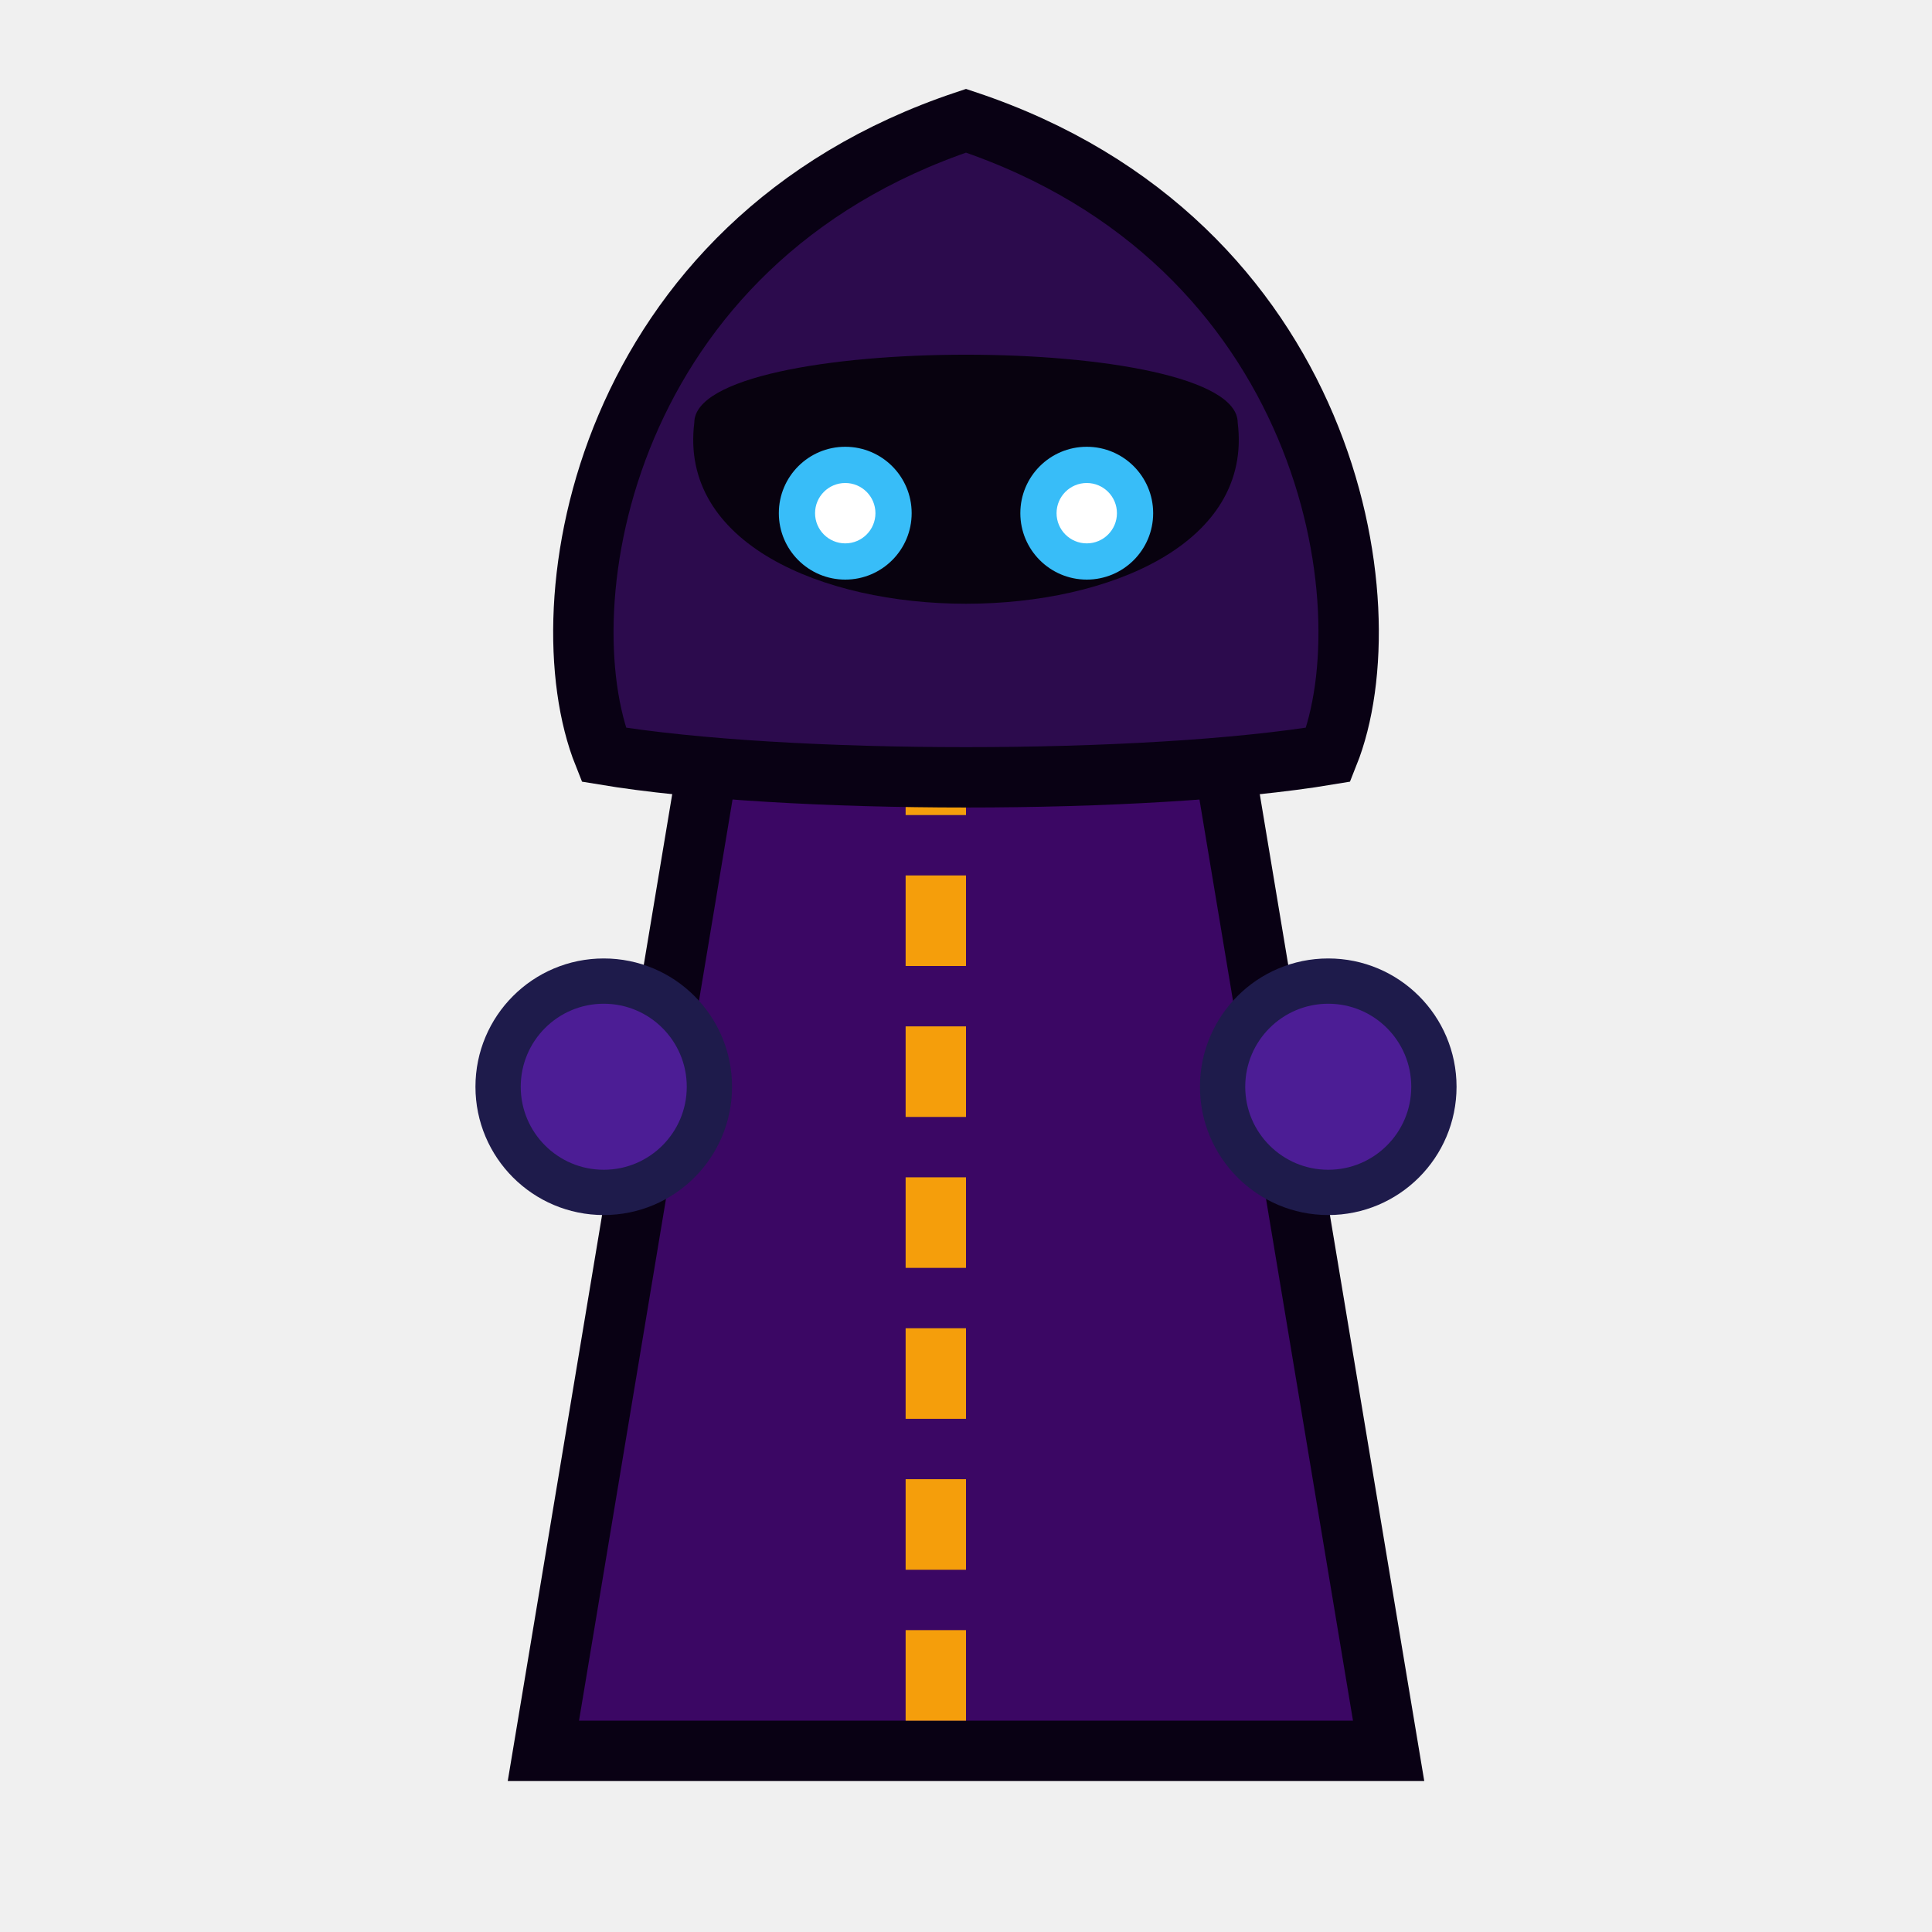
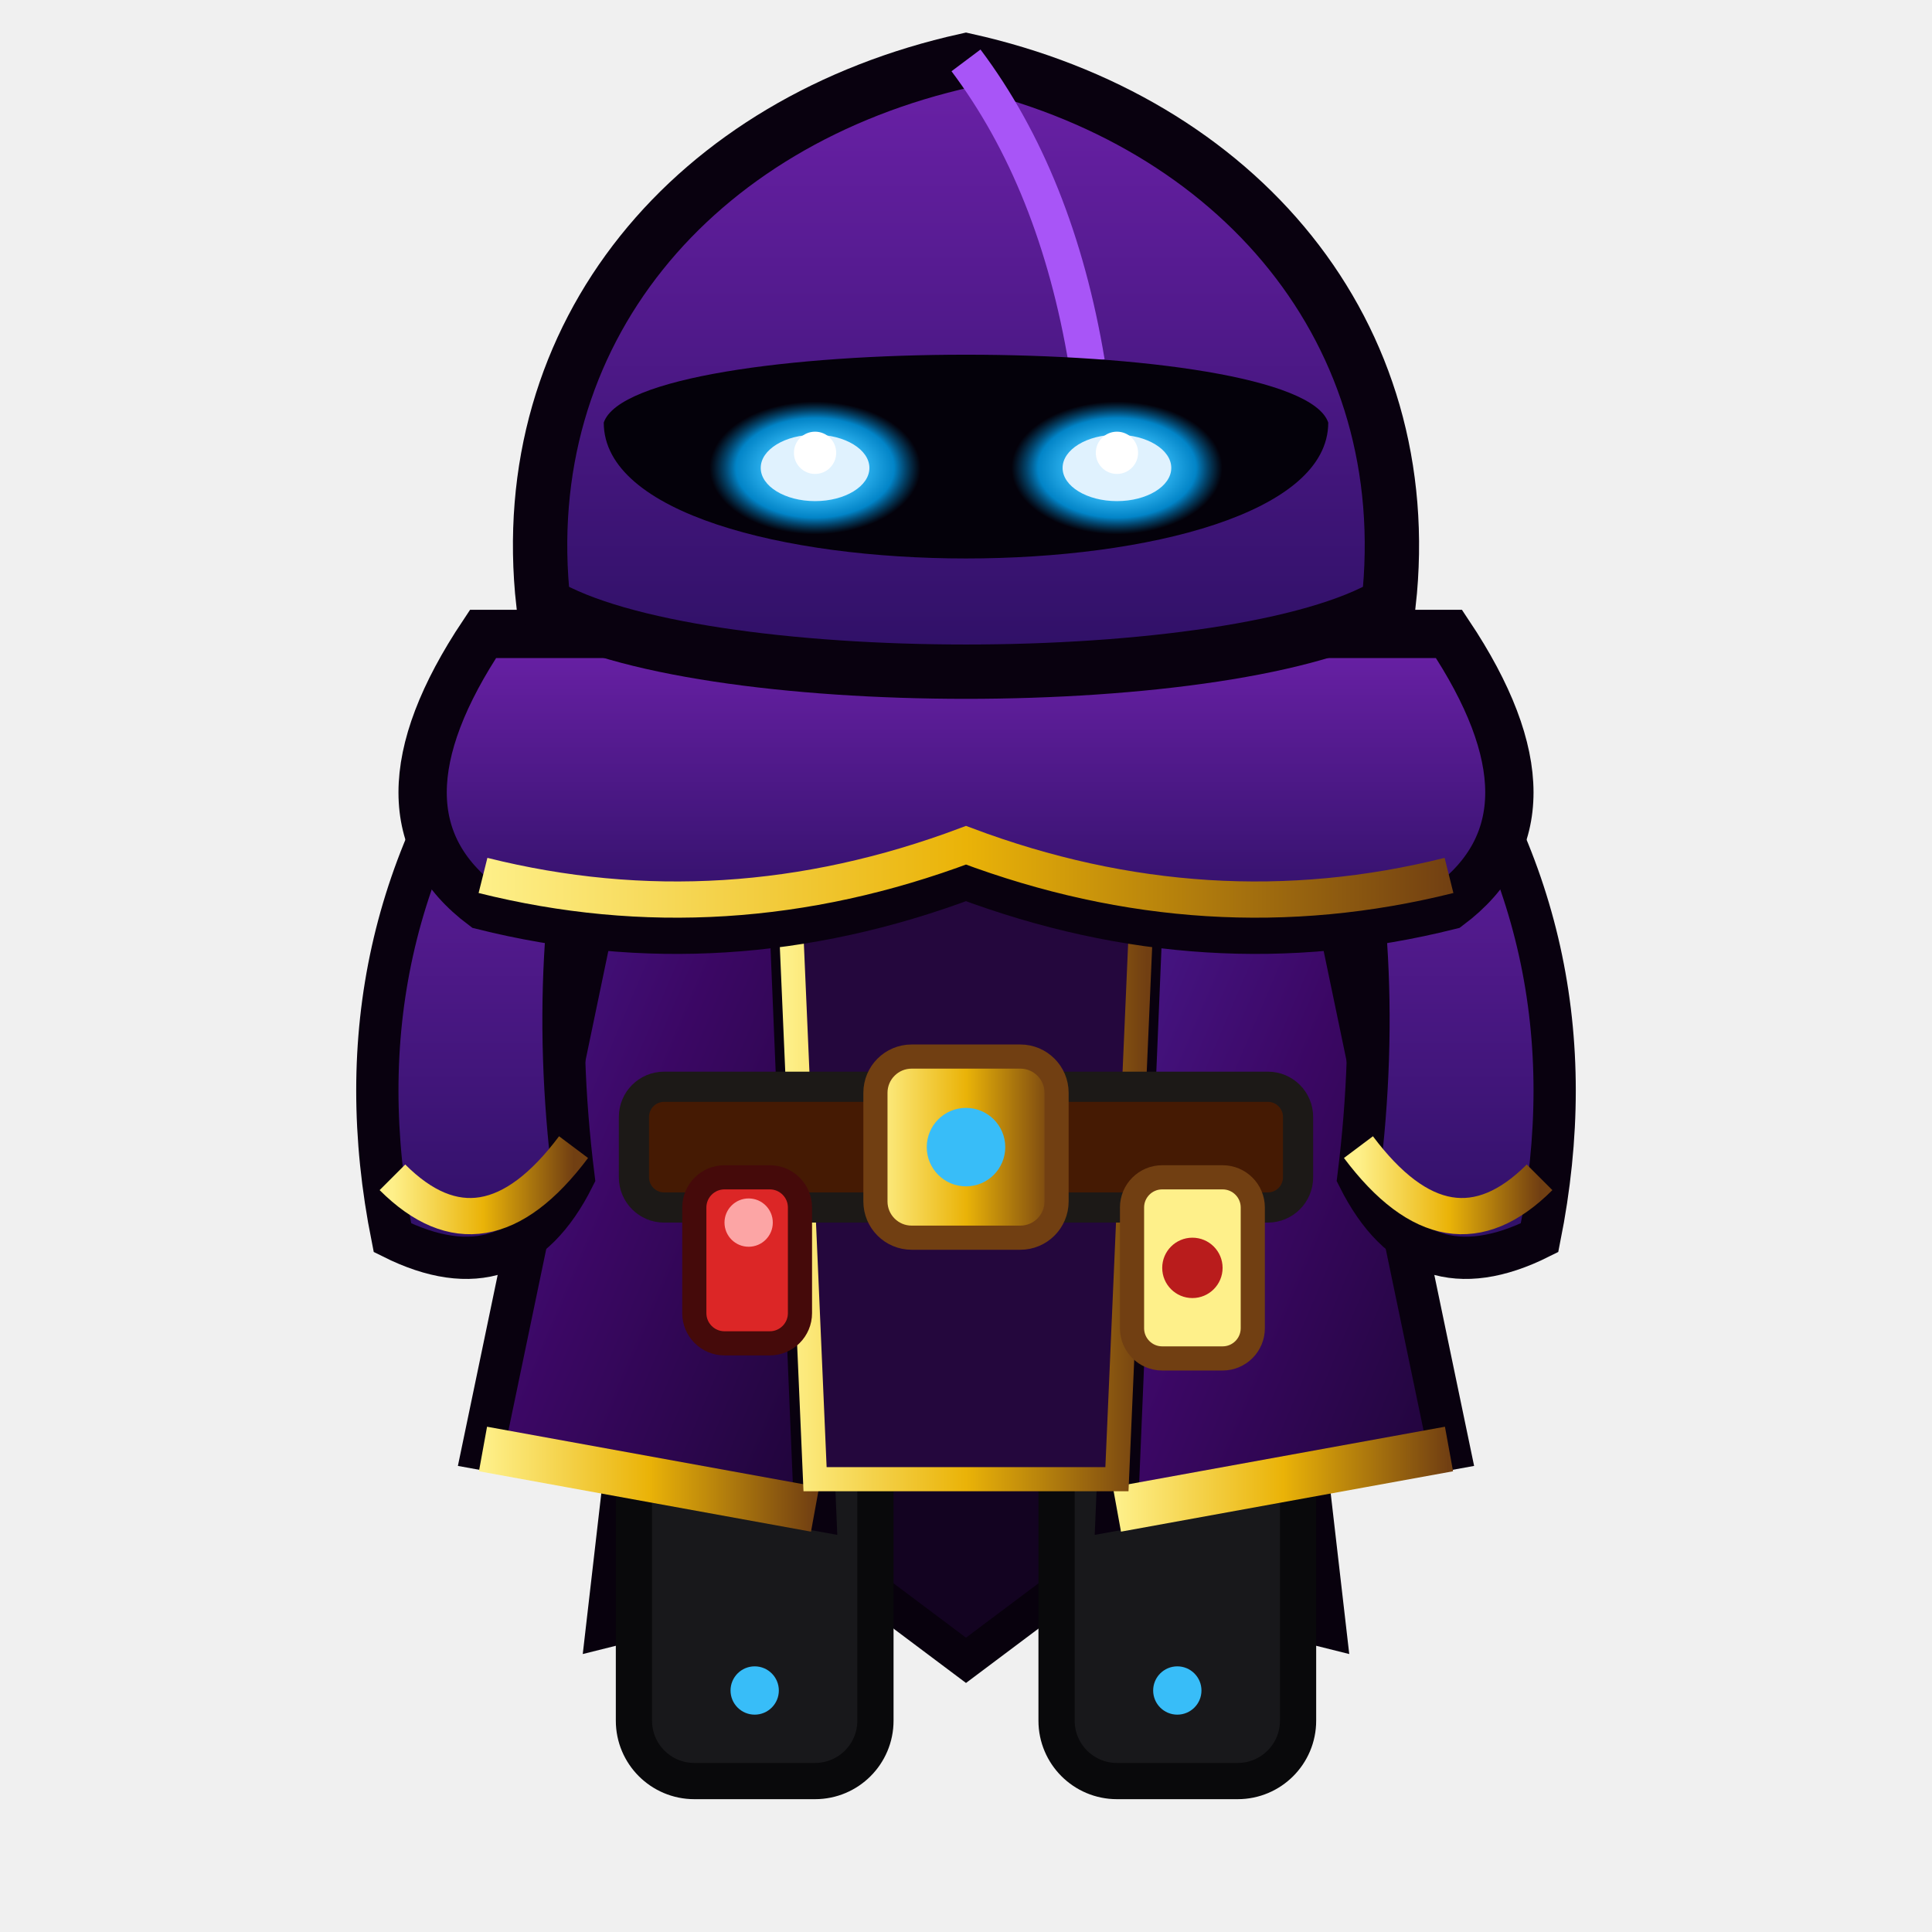
- <svg xmlns="http://www.w3.org/2000/svg" width="32" height="32" viewBox="0 0 64 64">
-   <path d="M 24 22 L 40 22 L 46 58 L 18 58 Z" fill="#3b0764" stroke="#090114" stroke-width="2" />
-   <path d="M 31 24 L 31 58" stroke="#f59e0b" stroke-width="2" stroke-dasharray="3,2" />
-   <path d="M 32 4 C 20 8, 18 20, 20 25 C 26 26, 38 26, 44 25 C 46 20, 44 8, 32 4 Z" fill="#2c0b4d" stroke="#090114" stroke-width="2" />
-   <path d="M 23 14 C 23 11, 41 11, 41 14 C 42 22, 22 22, 23 14 Z" fill="#08020f" />
-   <circle cx="28" cy="17" r="2.2" fill="#38bdf8" />
-   <circle cx="36" cy="17" r="2.2" fill="#38bdf8" />
-   <circle cx="28" cy="17" r="1" fill="#ffffff" />
-   <circle cx="36" cy="17" r="1" fill="#ffffff" />
-   <circle cx="20" cy="36" r="3.5" fill="#4c1d95" stroke="#1e1b4b" stroke-width="1.5" />
-   <circle cx="44" cy="36" r="3.5" fill="#4c1d95" stroke="#1e1b4b" stroke-width="1.5" />
+ <svg xmlns="http://www.w3.org/2000/svg" width="48" height="48" viewBox="0 0 64 64">
+   <defs>
+     <radialGradient id="eyeSoul" cx="50%" cy="50%" r="50%">
+       <stop offset="0%" stop-color="#ffffff" />
+       <stop offset="40%" stop-color="#38bdf8" />
+       <stop offset="75%" stop-color="#0284c7" />
+       <stop offset="100%" stop-color="#0369a1" stop-opacity="0" />
+     </radialGradient>
+     <linearGradient id="mageViolet" x1="0%" y1="0%" x2="100%" y2="100%">
+       <stop offset="0%" stop-color="#4c1d95" />
+       <stop offset="50%" stop-color="#3b0764" />
+       <stop offset="100%" stop-color="#1e0538" />
+     </linearGradient>
+     <linearGradient id="cowlMage" x1="0%" y1="0%" x2="0%" y2="100%">
+       <stop offset="0%" stop-color="#6b21a8" />
+       <stop offset="100%" stop-color="#2e1065" />
+     </linearGradient>
+     <linearGradient id="goldMage" x1="0%" y1="0%" x2="100%" y2="0%">
+       <stop offset="0%" stop-color="#fef08a" />
+       <stop offset="50%" stop-color="#eab308" />
+       <stop offset="100%" stop-color="#713f12" />
+     </linearGradient>
+   </defs>
+   <path d="M 23 28 L 20 54 L 28 52 L 32 55 L 36 52 L 44 54 L 41 28 Z" fill="#130321" stroke="#08010d" stroke-width="1.2" />
+   <g id="mage_left_boot">
+     <rect x="21" y="47" width="8" height="12" rx="2" fill="#18181b" stroke="#09090b" stroke-width="1.2" />
+     <line x1="21" y1="52" x2="29" y2="52" stroke="url(#goldMage)" stroke-width="1.2" />
+     <circle cx="25" cy="56" r="0.8" fill="#38bdf8" />
+   </g>
+   <g id="mage_right_boot">
+     <rect x="35" y="47" width="8" height="12" rx="2" fill="#18181b" stroke="#09090b" stroke-width="1.2" />
+     <line x1="35" y1="52" x2="43" y2="52" stroke="url(#goldMage)" stroke-width="1.2" />
+     <circle cx="39" cy="56" r="0.8" fill="#38bdf8" />
+   </g>
+   <path d="M 21 24 L 16 48 L 27 50 L 26 26 Z" fill="url(#mageViolet)" stroke="#09010f" stroke-width="1.4" />
+   <path d="M 16 48 L 27 50" stroke="url(#goldMage)" stroke-width="1.5" />
+   <path d="M 43 24 L 48 48 L 37 50 L 38 26 Z" fill="url(#mageViolet)" stroke="#09010f" stroke-width="1.4" />
+   <path d="M 37 50 L 48 48" stroke="url(#goldMage)" stroke-width="1.5" />
+   <path d="M 26 26 L 27 49 L 37 49 L 38 26 Z" fill="#24073d" stroke="url(#goldMage)" stroke-width="0.8" />
+   <line x1="32" y1="27" x2="32" y2="47" stroke="url(#goldMage)" stroke-width="1.6" stroke-dasharray="3,2" />
+   <rect x="21" y="36" width="22" height="4" rx="1" fill="#451a03" stroke="#1c1917" stroke-width="1" />
+   <rect x="29" y="35" width="6" height="6" rx="1.2" fill="url(#goldMage)" stroke="#713f12" stroke-width="0.8" />
+   <circle cx="32" cy="38" r="1.3" fill="#38bdf8" />
+   <rect x="23" y="39" width="3.5" height="5.5" rx="1" fill="#dc2626" stroke="#450a0a" stroke-width="0.8" />
+   <circle cx="24.8" cy="40.5" r="0.8" fill="#fca5a5" />
+   <rect x="37.5" y="39" width="4" height="6" rx="1" fill="#fef08a" stroke="#713f12" stroke-width="0.8" />
+   <circle cx="39.5" cy="42" r="1" fill="#b91c1c" />
+   <path d="M 17 23 Q 11 31 13 41 Q 17 43 19 39 Q 18 31 20 24 Z" fill="url(#cowlMage)" stroke="#09010f" stroke-width="1.4" />
+   <path d="M 13 39 Q 16 42 19 38" fill="none" stroke="url(#goldMage)" stroke-width="1.2" />
+   <path d="M 47 23 Q 53 31 51 41 Q 47 43 45 39 Q 46 31 44 24 Z" fill="url(#cowlMage)" stroke="#09010f" stroke-width="1.4" />
+   <path d="M 45 38 Q 48 42 51 39" fill="none" stroke="url(#goldMage)" stroke-width="1.2" />
+   <path d="M 16 21 Q 12 27 16 30 Q 24 32 32 29 Q 40 32 48 30 Q 52 27 48 21 Z" fill="url(#cowlMage)" stroke="#09010f" stroke-width="1.6" />
+   <path d="M 16 29 Q 24 31 32 28 Q 40 31 48 29" fill="none" stroke="url(#goldMage)" stroke-width="1.2" />
+   <path d="M 23 21 L 27 14 L 37 14 L 41 21 Z" fill="#2e1065" stroke="#09010f" stroke-width="1.2" />
+   <circle cx="32" cy="20" r="2.2" fill="url(#eyeSoul)" />
+   <circle cx="32" cy="20" r="1.1" fill="#ffffff" />
+   <path d="M 32 2 C 23 4 17 11 18 20 C 23 23 41 23 46 20 C 47 11 41 4 32 2 Z" fill="url(#cowlMage)" stroke="#09010f" stroke-width="1.8" />
+   <path d="M 32 2 Q 35 6 36 12" fill="none" stroke="#a855f7" stroke-width="1.2" />
+   <path d="M 20 14 C 20 20 44 20 44 14 C 43 11 21 11 20 14 Z" fill="#04010a" />
+   <ellipse cx="27" cy="15.5" rx="3.5" ry="2.2" fill="url(#eyeSoul)" />
+   <ellipse cx="37" cy="15.5" rx="3.5" ry="2.2" fill="url(#eyeSoul)" />
+   <ellipse cx="27" cy="15.5" rx="1.8" ry="1.1" fill="#e0f2fe" />
+   <ellipse cx="37" cy="15.5" rx="1.8" ry="1.1" fill="#e0f2fe" />
+   <circle cx="27" cy="15" r="0.7" fill="#ffffff" />
+   <circle cx="37" cy="15" r="0.7" fill="#ffffff" />
</svg>
